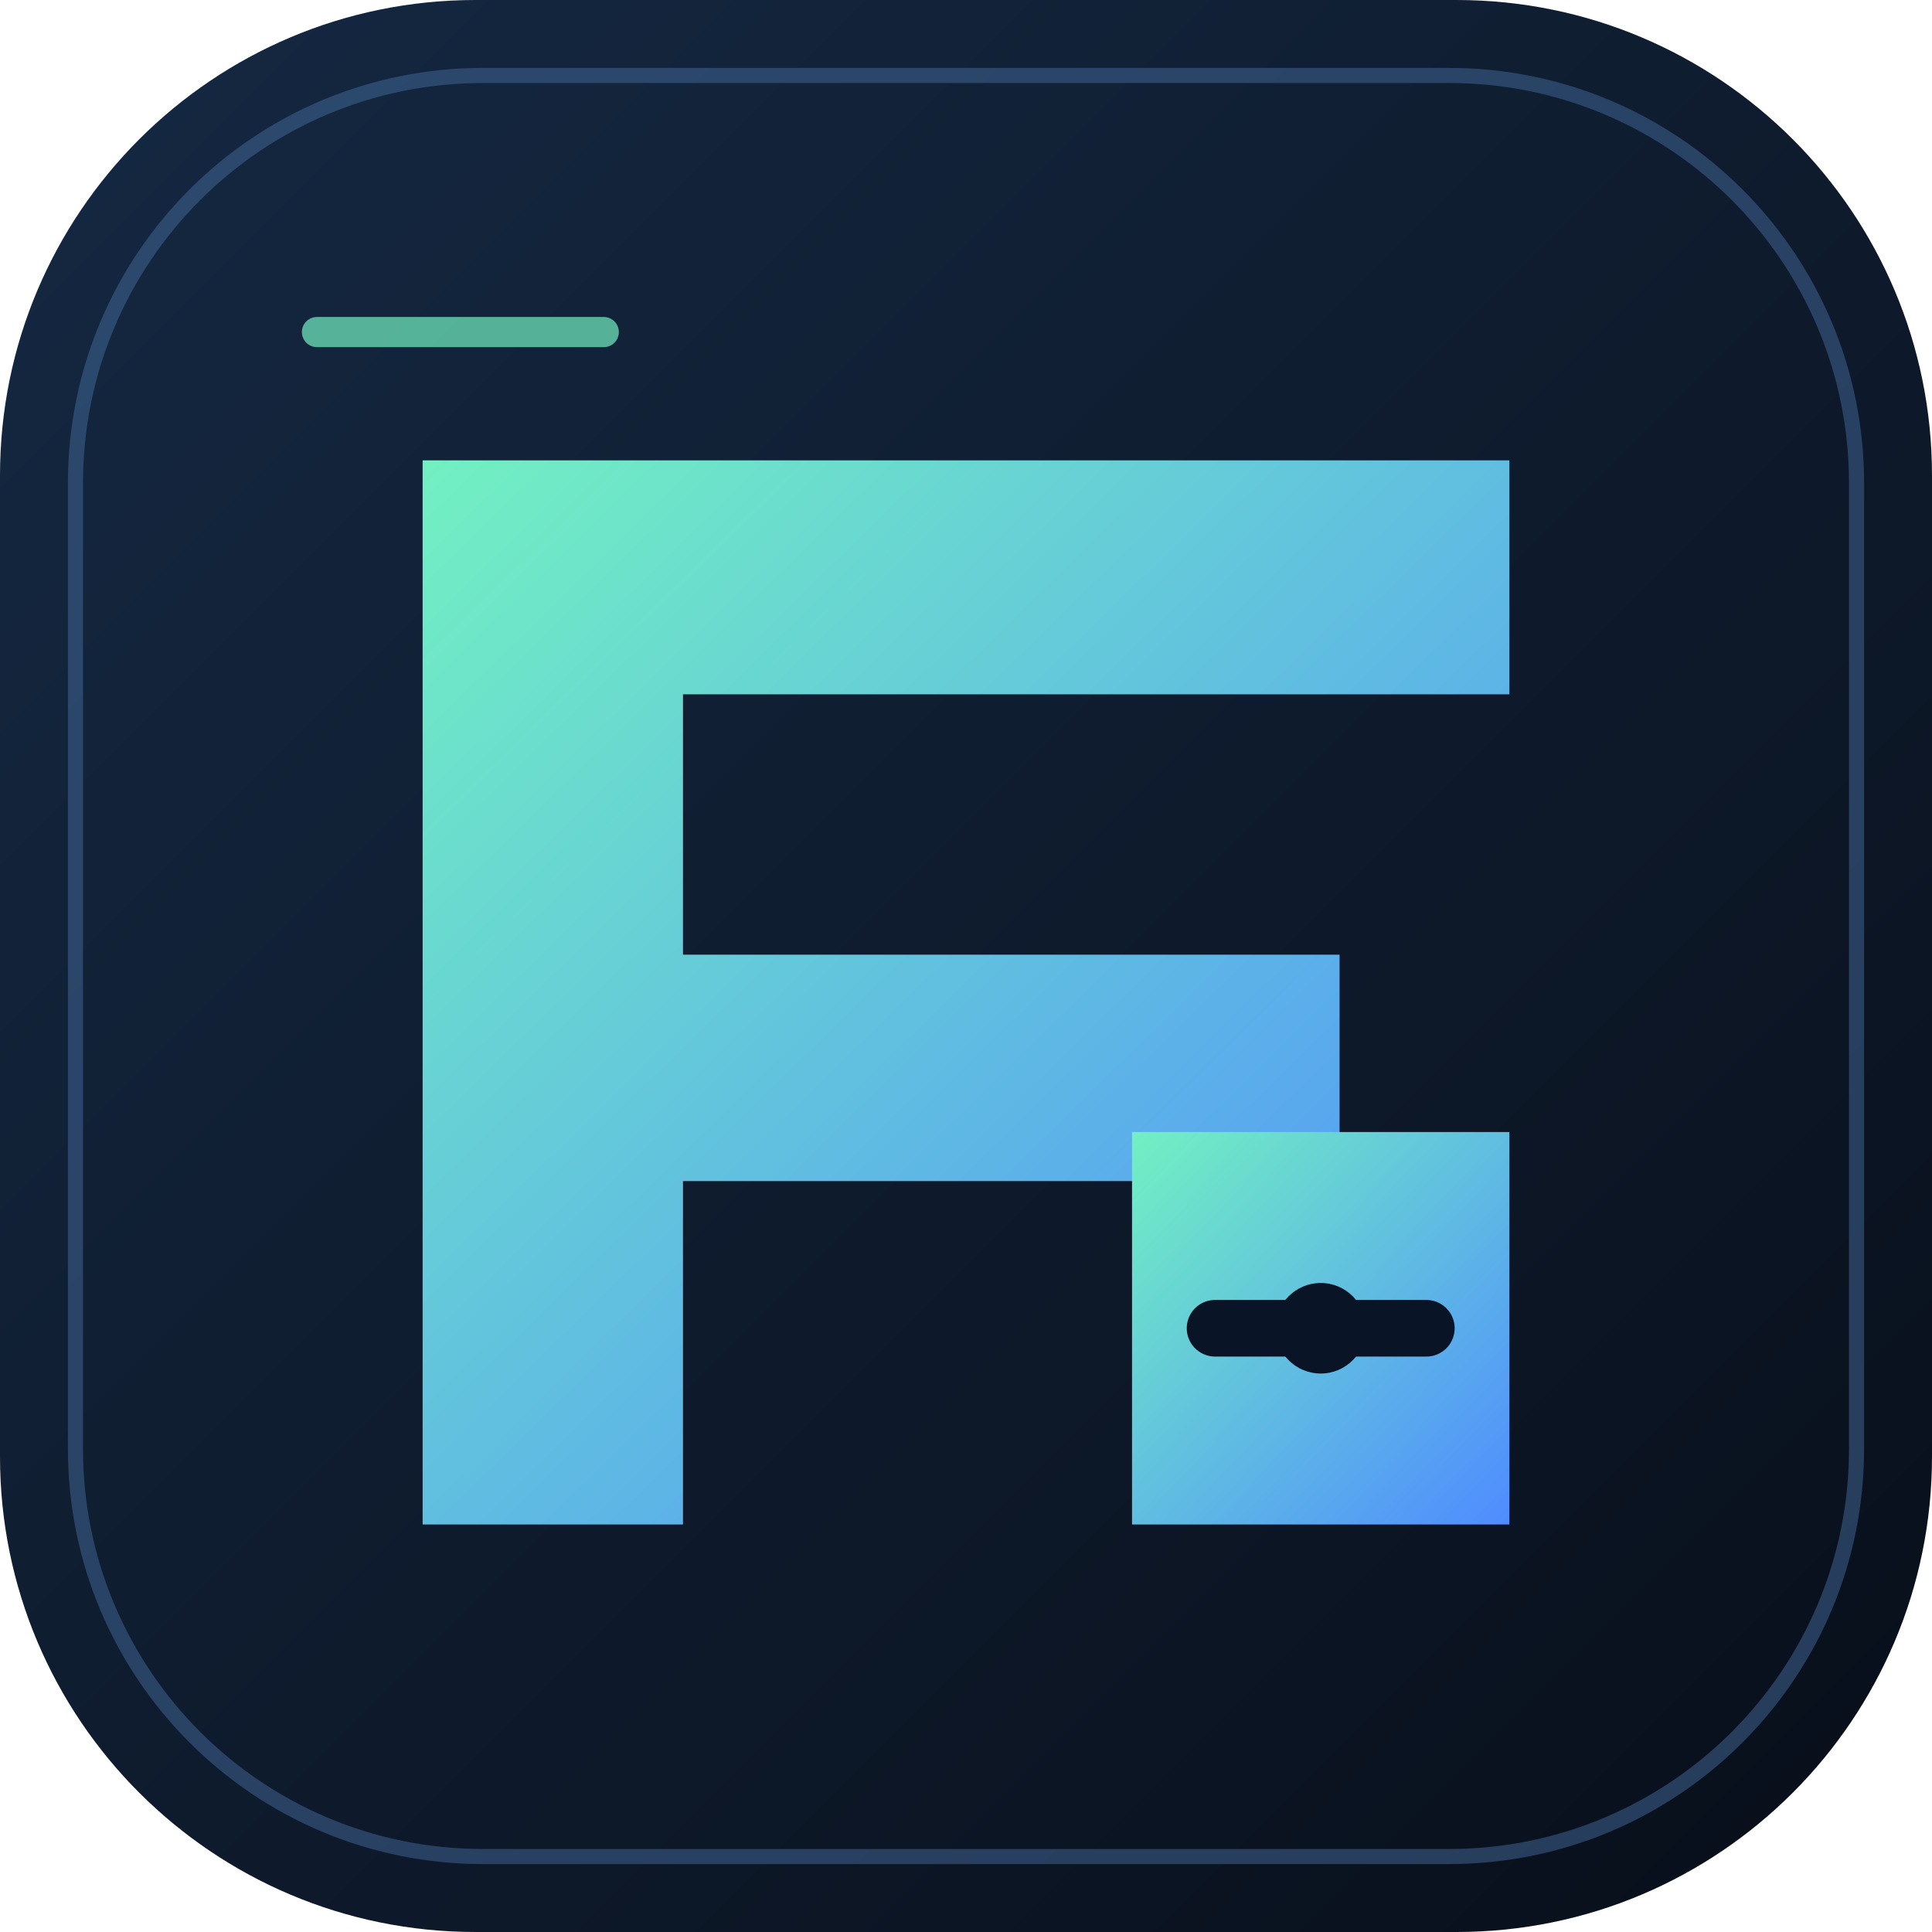
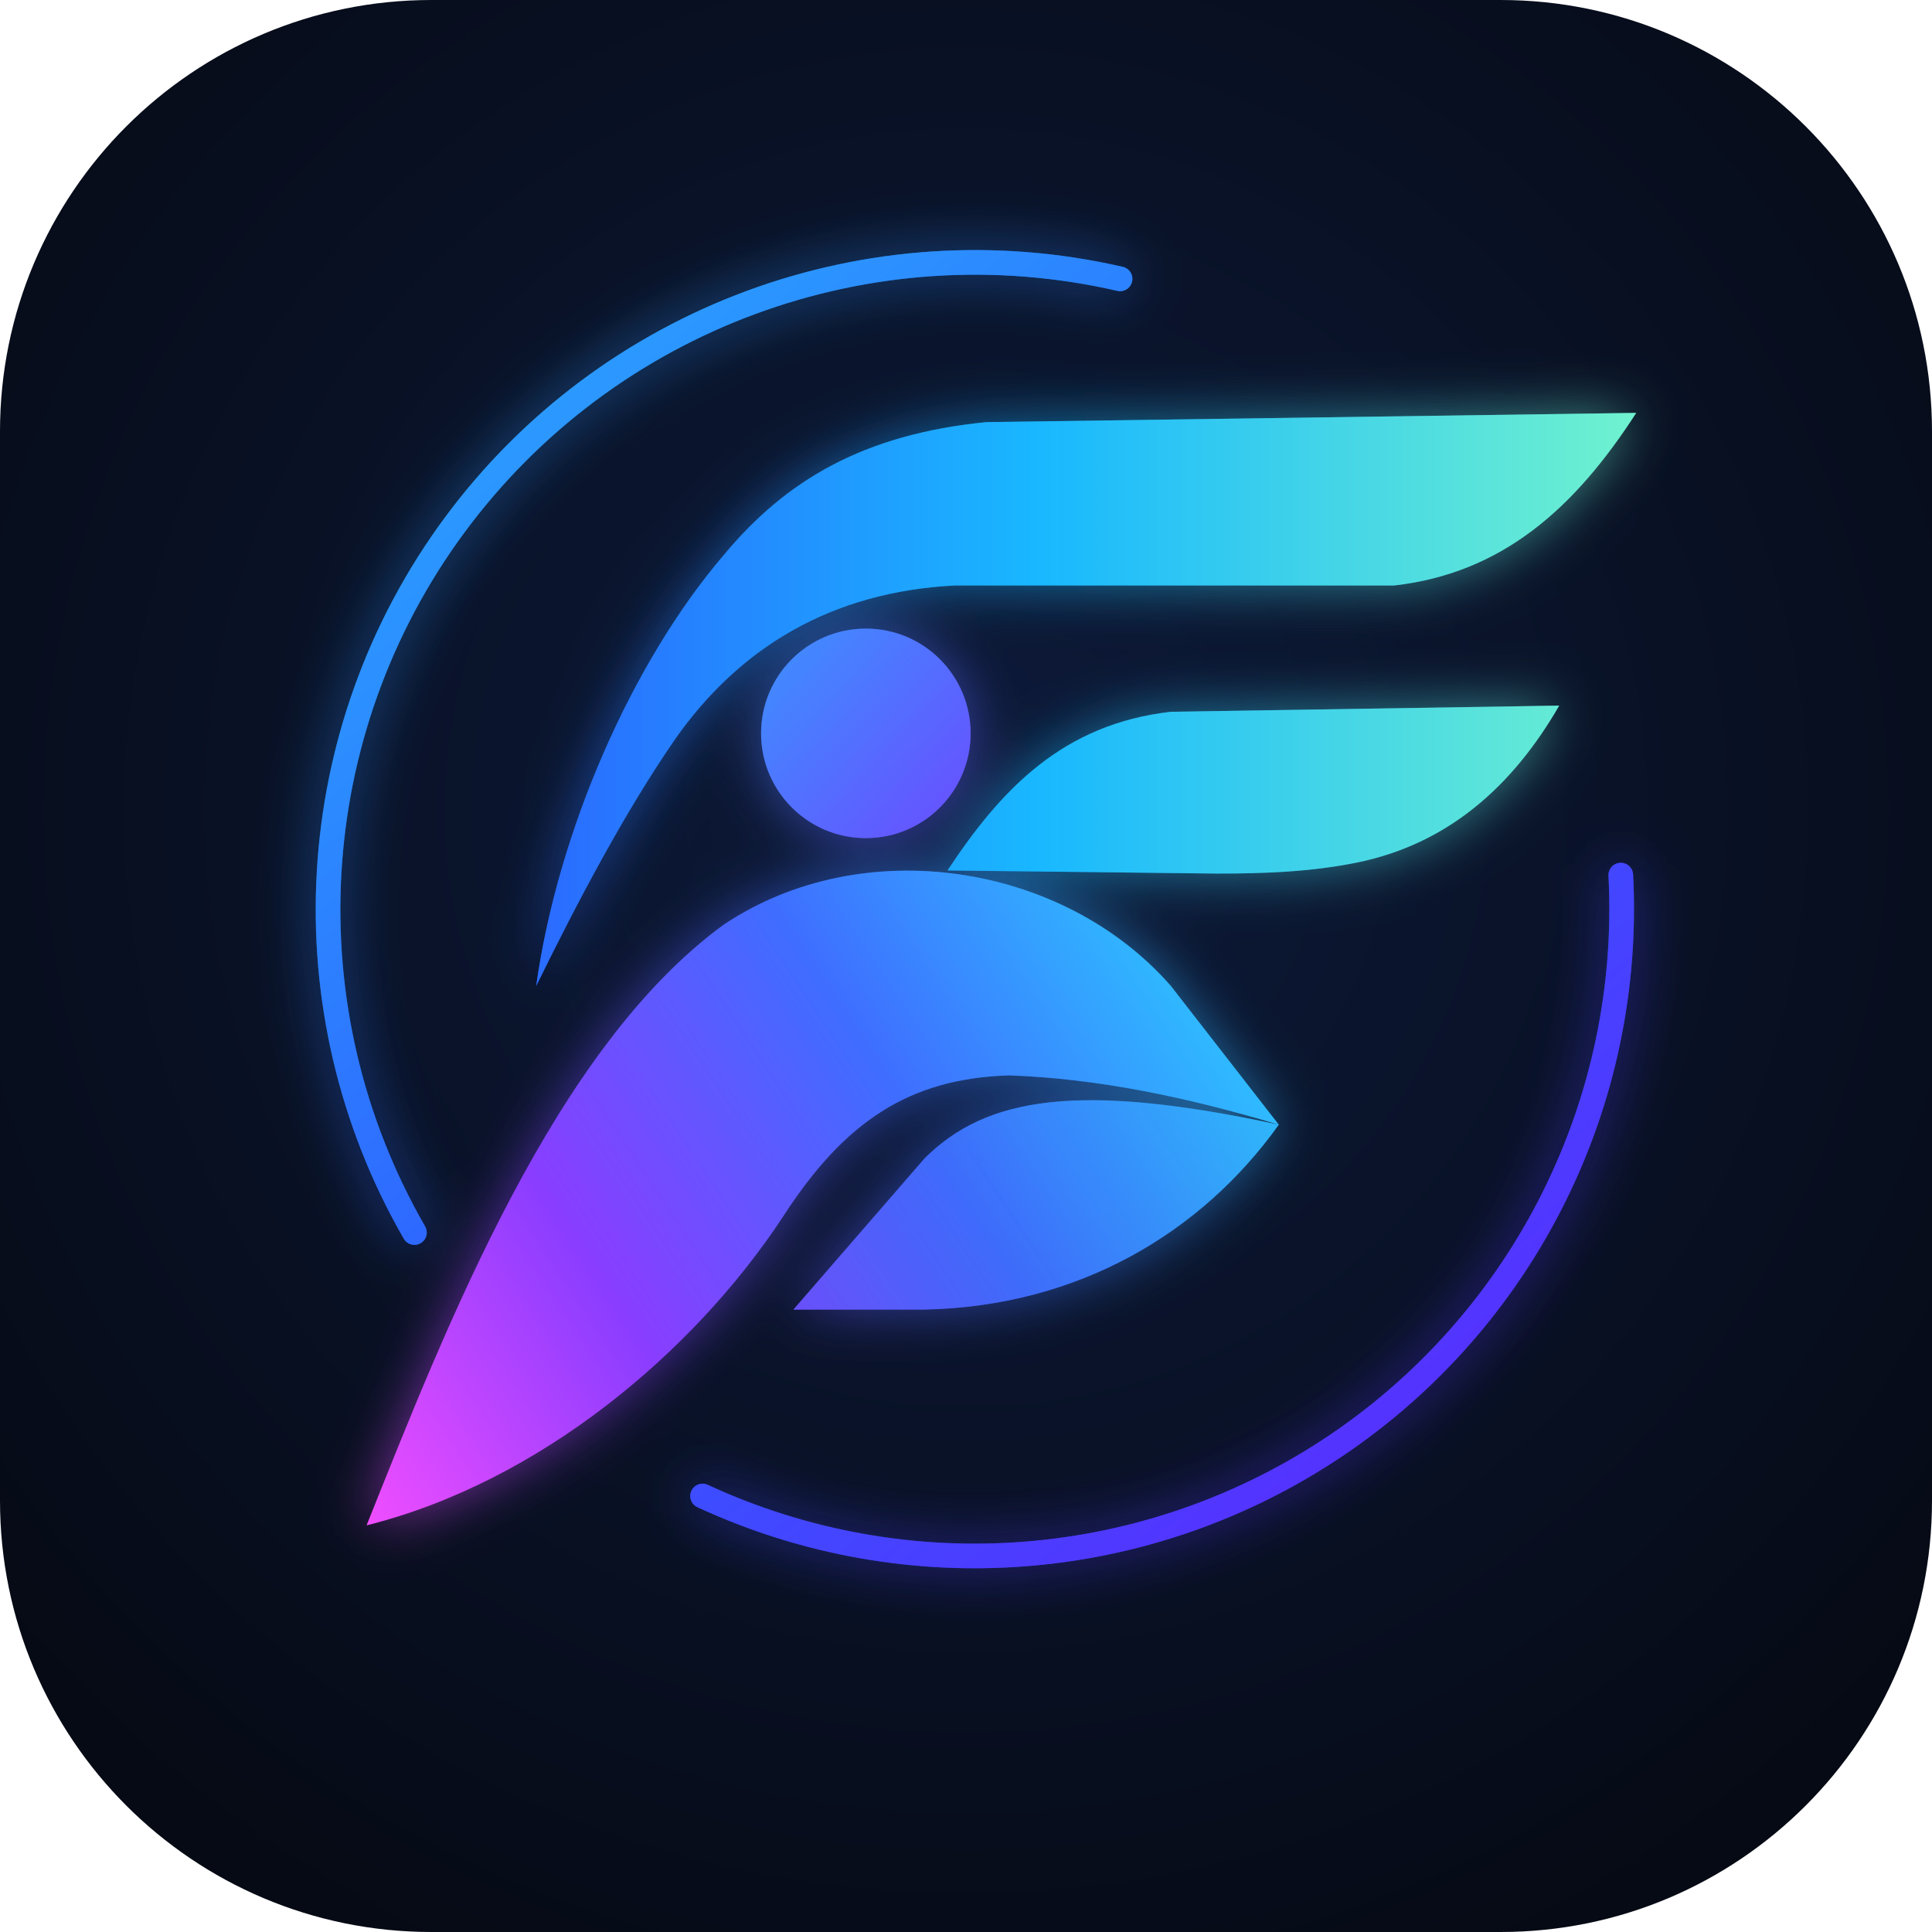
- <svg xmlns="http://www.w3.org/2000/svg" viewBox="0 0 512 512" role="img" aria-label="FittForma AI">
+ <svg xmlns="http://www.w3.org/2000/svg" viewBox="0 0 1254 1254" role="img" aria-label="FittForma AI">
  <defs>
-     <linearGradient id="g" x1="0" y1="0" x2="1" y2="1">
-       <stop stop-color="#72f0c2" />
-       <stop offset="1" stop-color="#4f8cff" />
+     <linearGradient id="ffBar" x1="360" y1="0" x2="1060" y2="0" gradientUnits="userSpaceOnUse">
+       <stop offset="0" stop-color="#2a6dff" />
+       <stop offset=".45" stop-color="#19b8ff" />
+       <stop offset="1" stop-color="#6ff2cf" />
    </linearGradient>
-     <linearGradient id="b" x1="0" y1="0" x2="1" y2="1">
-       <stop stop-color="#152943" />
-       <stop offset="1" stop-color="#080e19" />
+     <linearGradient id="ffBody" x1="240" y1="990" x2="830" y2="600" gradientUnits="userSpaceOnUse">
+       <stop offset="0" stop-color="#ef4dff" />
+       <stop offset=".3" stop-color="#8a3dff" />
+       <stop offset=".62" stop-color="#3f6dff" />
+       <stop offset="1" stop-color="#29d6ff" />
    </linearGradient>
+     <linearGradient id="ffHead" x1="500" y1="420" x2="630" y2="540" gradientUnits="userSpaceOnUse">
+       <stop offset="0" stop-color="#3f8dff" />
+       <stop offset="1" stop-color="#6a4dff" />
+     </linearGradient>
+     <linearGradient id="ffRing" x1="250" y1="200" x2="900" y2="1010" gradientUnits="userSpaceOnUse">
+       <stop offset="0" stop-color="#2aa8ff" />
+       <stop offset=".55" stop-color="#2f5dff" />
+       <stop offset="1" stop-color="#5a2cff" />
+     </linearGradient>
+     <radialGradient id="ffTile" cx=".5" cy=".42" r=".7">
+       <stop offset="0" stop-color="#0d1a3a" />
+       <stop offset="1" stop-color="#050912" />
+     </radialGradient>
+     <filter id="ffGlow" x="-20%" y="-20%" width="140%" height="140%">
+       <feGaussianBlur stdDeviation="18" result="b" />
+       <feMerge>
+         <feMergeNode in="b" />
+         <feMergeNode in="SourceGraphic" />
+       </feMerge>
+     </filter>
  </defs>
-   <rect width="512" height="512" rx="126" fill="url(#b)" />
-   <rect x="20" y="20" width="472" height="472" rx="108" fill="none" stroke="#456b9c" stroke-opacity=".5" stroke-width="4" />
-   <path d="M112 122h288v62H181v69h174v60H181v91h-69z" fill="url(#g)" />
-   <path d="M300 300h100v104H300z" rx="18" fill="url(#g)" />
-   <path d="M322 352h56" stroke="#091526" stroke-width="15" stroke-linecap="round" />
-   <circle cx="350" cy="352" r="12" fill="#091526" />
-   <path d="M84 88h76" stroke="#72f0c2" stroke-width="8" stroke-linecap="round" opacity=".7" />
+   <rect width="1254" height="1254" rx="280" fill="url(#ffTile)" />
+   <g filter="url(#ffGlow)" opacity=".55">
+     <path d="M269 800 A420 420 0 0 1 727 181" fill="none" stroke="url(#ffRing)" stroke-width="16" stroke-linecap="round" />
+     <path d="M1052 568 A420 420 0 0 1 456 971" fill="none" stroke="url(#ffRing)" stroke-width="16" stroke-linecap="round" />
+     <path fill="url(#ffBar)" d="M348 640C362 540 410 430 470 360C510 312 560 282 640 274L1062 268C1022 330 975 372 905 380L620 380C540 384 480 420 438 480C405 528 375 585 348 640Z" />
+     <path fill="url(#ffBar)" d="M615 565C650 512 690 470 760 462L1012 458C982 510 940 548 880 560C850 566 820 567 790 567Z" />
+     <circle cx="562" cy="476" r="68" fill="url(#ffHead)" />
+     <path fill="url(#ffBody)" d="M238 990C290 860 360 680 470 600C560 540 690 560 760 640L830 730C770 712 712 700 655 698C590 700 548 728 508 790C450 878 350 962 238 990Z" />
+     <path fill="url(#ffBody)" d="M515 850L600 752C640 712 700 702 830 730C780 800 700 848 600 850Z" opacity=".95" />
+   </g>
+   <g>
+     <path d="M269 800 A420 420 0 0 1 727 181" fill="none" stroke="url(#ffRing)" stroke-width="16" stroke-linecap="round" />
+     <path d="M1052 568 A420 420 0 0 1 456 971" fill="none" stroke="url(#ffRing)" stroke-width="16" stroke-linecap="round" />
+     <path fill="url(#ffBar)" d="M348 640C362 540 410 430 470 360C510 312 560 282 640 274L1062 268C1022 330 975 372 905 380L620 380C540 384 480 420 438 480C405 528 375 585 348 640Z" />
+     <path fill="url(#ffBar)" d="M615 565C650 512 690 470 760 462L1012 458C982 510 940 548 880 560C850 566 820 567 790 567Z" />
+     <circle cx="562" cy="476" r="68" fill="url(#ffHead)" />
+     <path fill="url(#ffBody)" d="M238 990C290 860 360 680 470 600C560 540 690 560 760 640L830 730C770 712 712 700 655 698C590 700 548 728 508 790C450 878 350 962 238 990Z" />
+     <path fill="url(#ffBody)" d="M515 850L600 752C640 712 700 702 830 730C780 800 700 848 600 850Z" opacity=".95" />
+   </g>
</svg>
